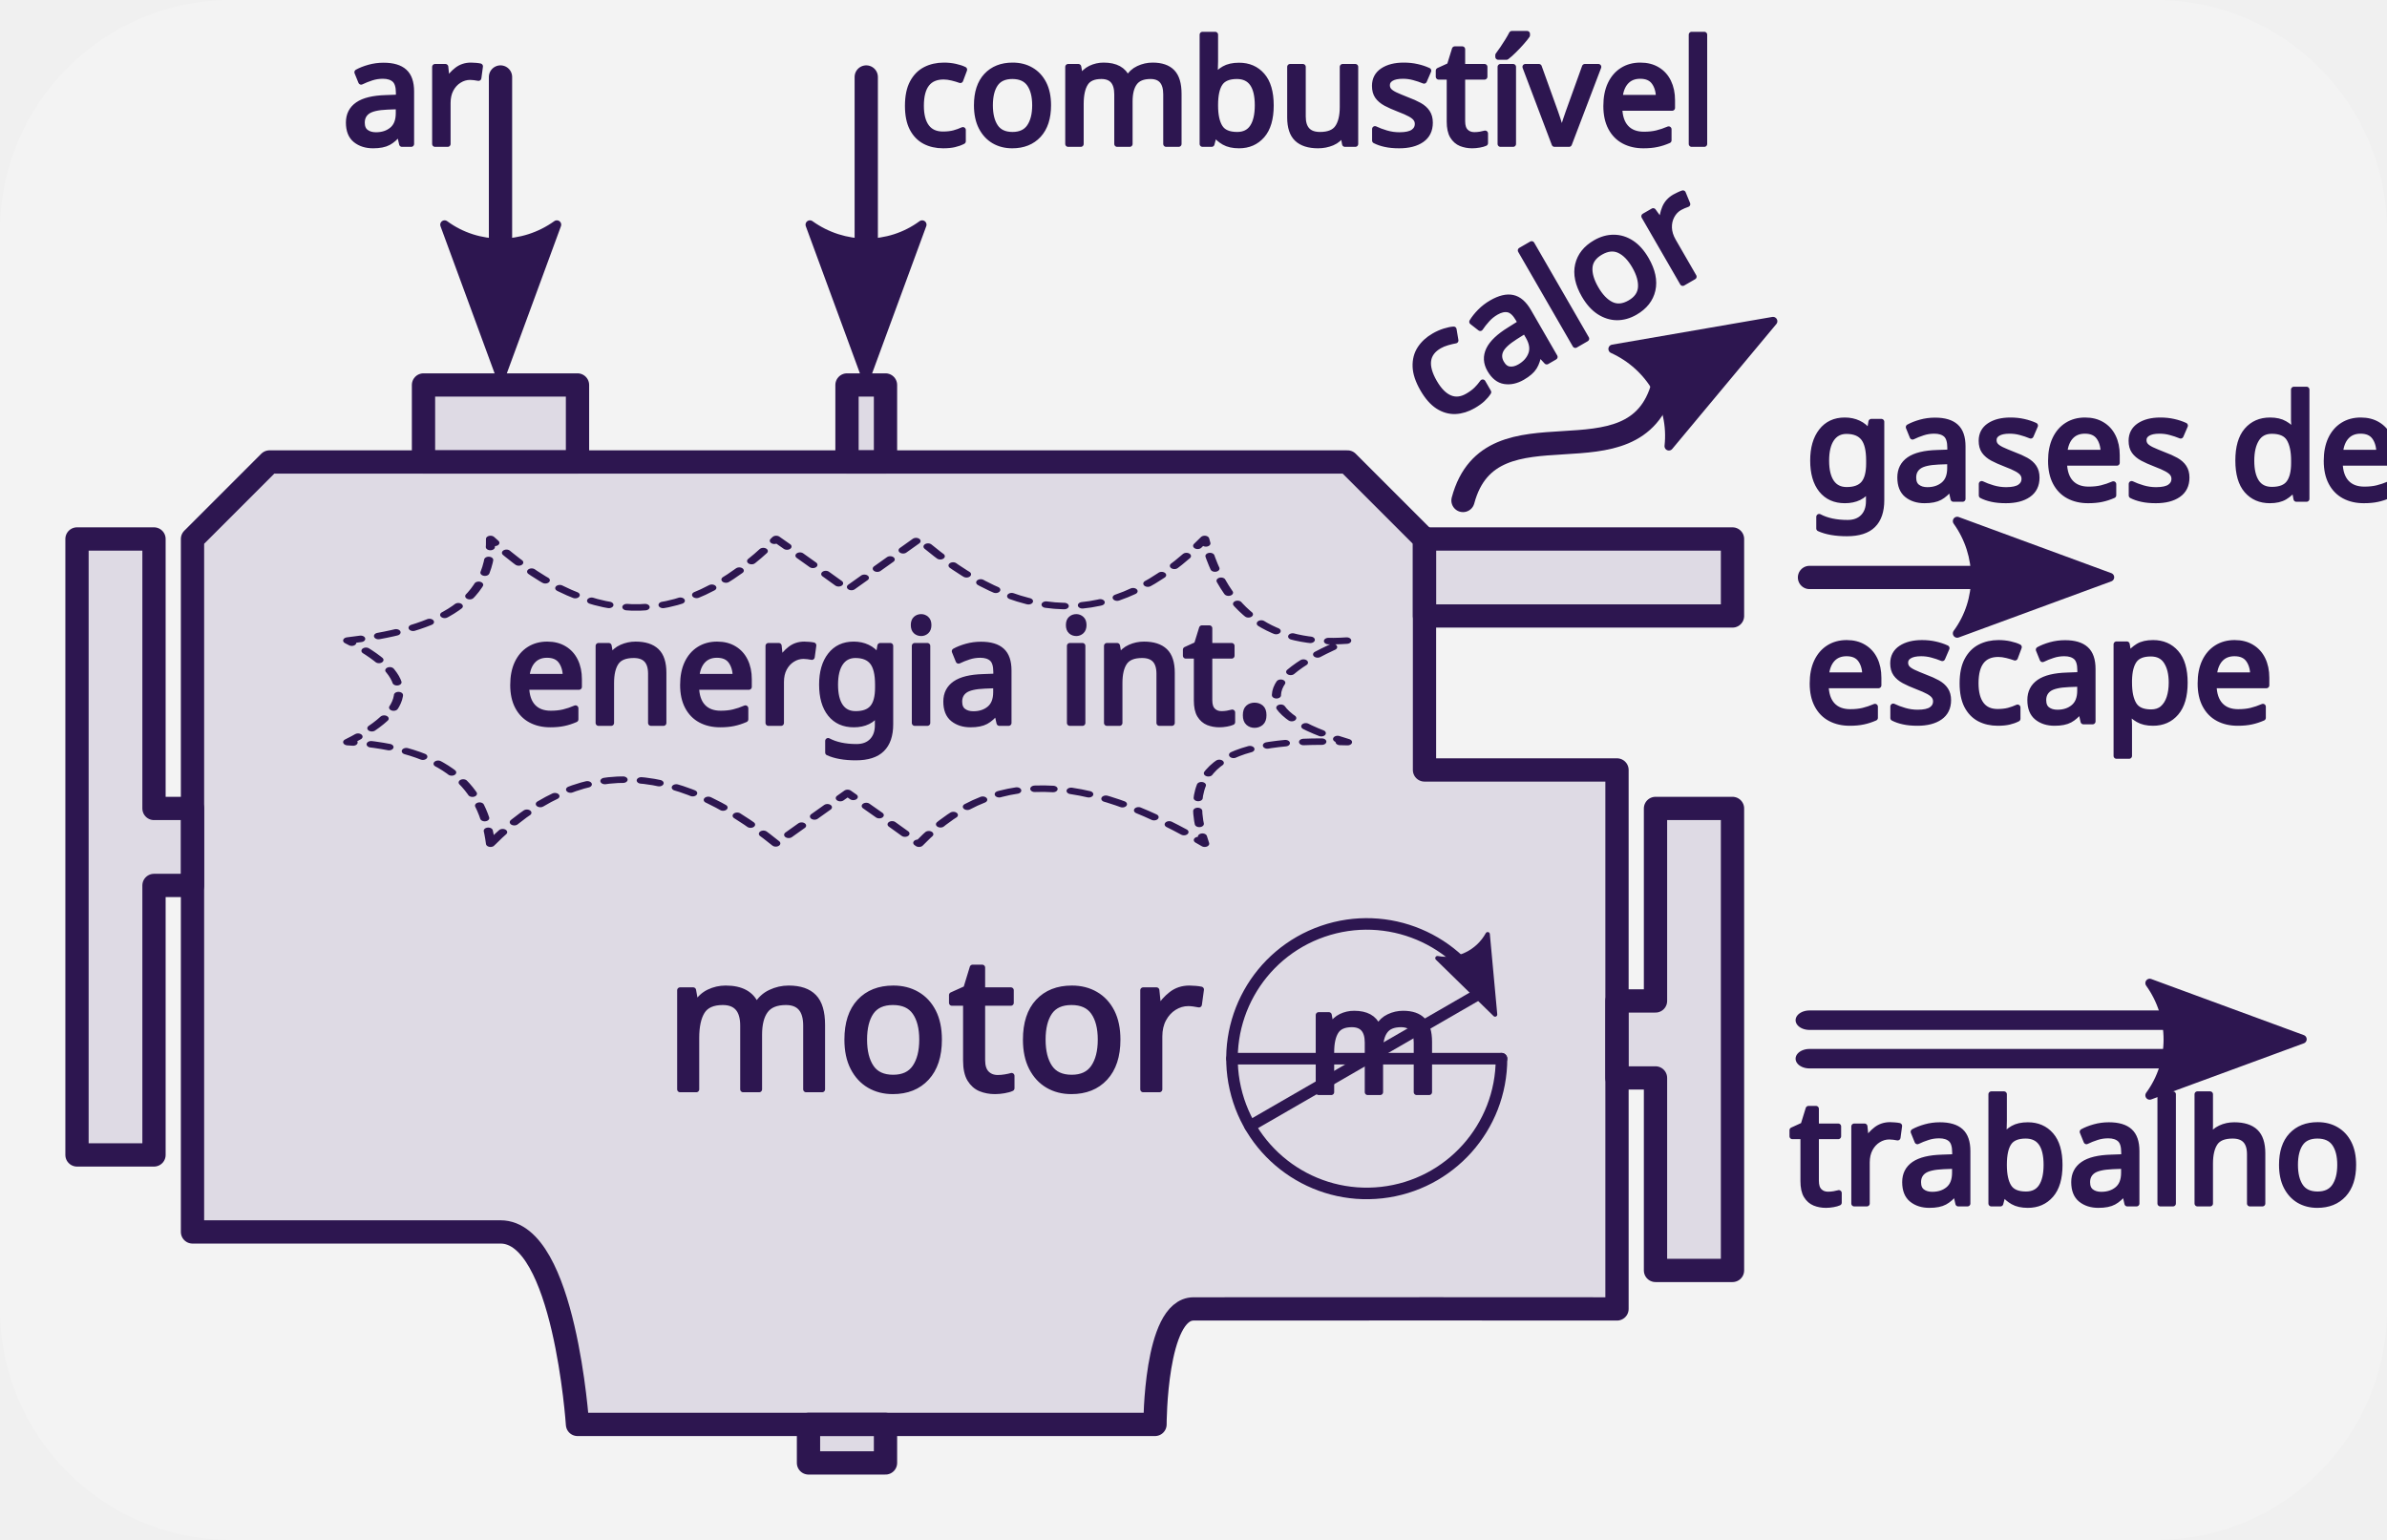
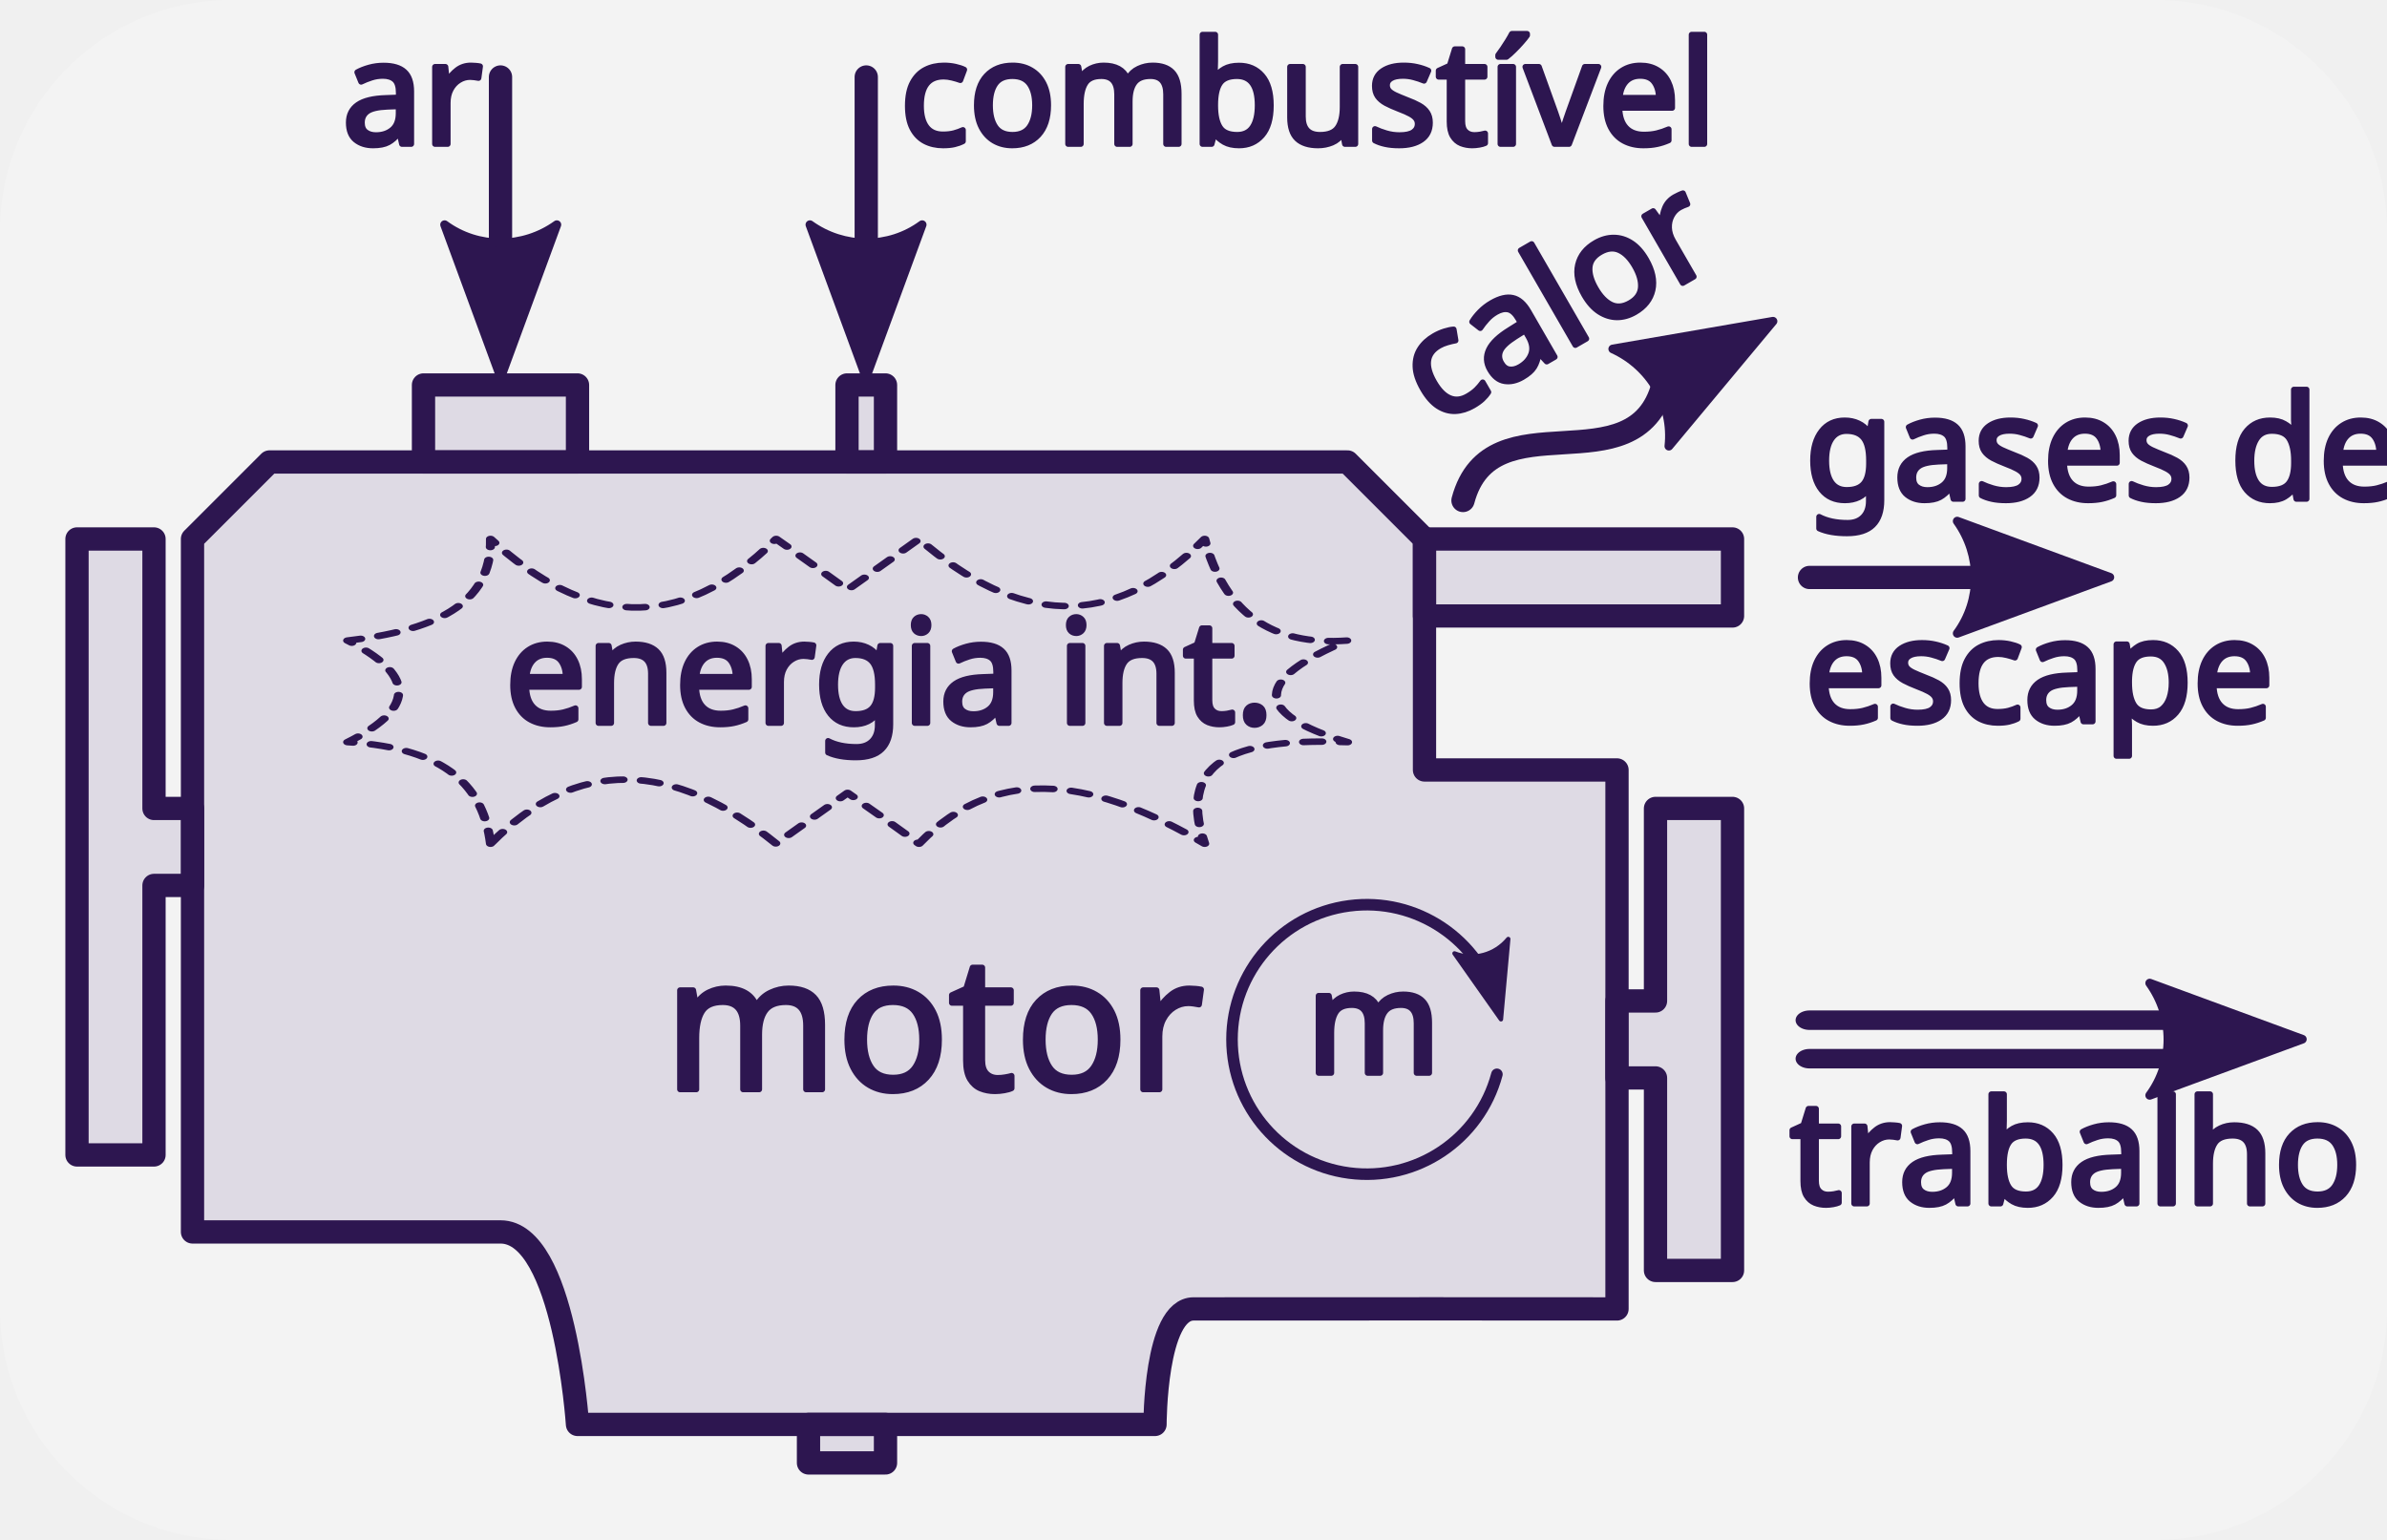
<svg xmlns="http://www.w3.org/2000/svg" width="620" height="400" viewBox="0 0 620 400" version="1.1" id="svg1097">
  <defs id="defs1091">
    <marker style="overflow:visible" id="marker9660" refX="0" refY="0" orient="auto">
      <path transform="scale(-0.6)" d="M 8.719,4.034 -2.207,0.016 8.719,-4.002 c -1.745,2.372 -1.735,5.617 -6e-7,8.035 z" style="fill:#2d1650;fill-opacity:1;fill-rule:evenodd;stroke:#2d1650;stroke-width:0.625;stroke-linejoin:round;stroke-opacity:1" id="path9658" />
    </marker>
    <marker style="overflow:visible;" id="marker9572" refX="0.0" refY="0.0" orient="auto">
      <path transform="scale(0.4) rotate(180) translate(10,0)" style="fill-rule:evenodd;stroke:#2d1650;stroke-width:1pt;stroke-opacity:1;fill:#2d1650;fill-opacity:1" d="M 0.0,0.0 L 5.0,-5.0 L -12.5,0.0 L 5.0,5.0 L 0.0,0.0 z " id="path9570" />
    </marker>
    <marker style="overflow:visible" id="marker9484" refX="0" refY="0" orient="auto">
      <path transform="scale(-0.6)" d="M 8.719,4.034 -2.207,0.016 8.719,-4.002 c -1.745,2.372 -1.735,5.617 -6e-7,8.035 z" style="fill:#2d1650;fill-opacity:1;fill-rule:evenodd;stroke:#2d1650;stroke-width:0.625;stroke-linejoin:round;stroke-opacity:1" id="path9482" />
    </marker>
    <marker style="overflow:visible" id="marker5978" refX="0" refY="0" orient="auto">
      <path transform="scale(-0.6)" d="M 8.719,4.034 -2.207,0.016 8.719,-4.002 c -1.745,2.372 -1.735,5.617 -6e-7,8.035 z" style="fill:#2d1650;fill-opacity:1;fill-rule:evenodd;stroke:#2d1650;stroke-width:0.625;stroke-linejoin:round;stroke-opacity:1" id="path5976" />
    </marker>
    <marker style="overflow:visible" id="marker5658" refX="0" refY="0" orient="auto">
      <path transform="scale(-0.6)" d="M 8.719,4.034 -2.207,0.016 8.719,-4.002 c -1.745,2.372 -1.735,5.617 -6e-7,8.035 z" style="fill:#2d1650;fill-opacity:1;fill-rule:evenodd;stroke:#2d1650;stroke-width:0.625;stroke-linejoin:round;stroke-opacity:1" id="path5656" />
    </marker>
    <marker style="overflow:visible" id="marker5547" refX="0" refY="0" orient="auto">
      <path transform="scale(-0.6)" d="M 8.719,4.034 -2.207,0.016 8.719,-4.002 c -1.745,2.372 -1.735,5.617 -6e-7,8.035 z" style="fill:#2d1650;fill-opacity:1;fill-rule:evenodd;stroke:#2d1650;stroke-width:0.625;stroke-linejoin:round;stroke-opacity:1" id="path5545" />
    </marker>
    <marker style="overflow:visible" id="marker5351" refX="0" refY="0" orient="auto">
      <path transform="scale(-0.6)" d="M 8.719,4.034 -2.207,0.016 8.719,-4.002 c -1.745,2.372 -1.735,5.617 -6e-7,8.035 z" style="fill:#2d1650;fill-opacity:1;fill-rule:evenodd;stroke:#2d1650;stroke-width:0.625;stroke-linejoin:round;stroke-opacity:1" id="path5349" />
    </marker>
    <marker style="overflow:visible" id="marker5159" refX="0" refY="0" orient="auto">
      <path transform="scale(-0.6)" d="M 8.719,4.034 -2.207,0.016 8.719,-4.002 c -1.745,2.372 -1.735,5.617 -6e-7,8.035 z" style="fill:#2d1650;fill-opacity:1;fill-rule:evenodd;stroke:#2d1650;stroke-width:0.625;stroke-linejoin:round;stroke-opacity:1" id="path5157" />
    </marker>
    <marker style="overflow:visible" id="marker4588" refX="0" refY="0" orient="auto">
      <path transform="scale(-0.6)" d="M 8.719,4.034 -2.207,0.016 8.719,-4.002 c -1.745,2.372 -1.735,5.617 -6e-7,8.035 z" style="fill:#2d1650;fill-opacity:1;fill-rule:evenodd;stroke:#2d1650;stroke-width:0.625;stroke-linejoin:round;stroke-opacity:1" id="path4586" />
    </marker>
    <marker style="overflow:visible" id="marker4470" refX="0" refY="0" orient="auto">
      <path transform="scale(-0.6)" d="M 8.719,4.034 -2.207,0.016 8.719,-4.002 c -1.745,2.372 -1.735,5.617 -6e-7,8.035 z" style="fill:#2d1650;fill-opacity:1;fill-rule:evenodd;stroke:#2d1650;stroke-width:0.625;stroke-linejoin:round;stroke-opacity:1" id="path4468" />
    </marker>
    <marker style="overflow:visible" id="Arrow1Send" refX="0" refY="0" orient="auto">
      <path transform="matrix(-0.2,0,0,-0.2,-1.2,0)" style="fill:#502d16;fill-opacity:1;fill-rule:evenodd;stroke:#502d16;stroke-width:1pt;stroke-opacity:1" d="M 0,0 5,-5 -12.5,0 5,5 Z" id="path4111" />
    </marker>
    <marker style="overflow:visible" id="Arrow2Mend" refX="0" refY="0" orient="auto">
      <path transform="scale(-0.6)" d="M 8.719,4.034 -2.207,0.016 8.719,-4.002 c -1.745,2.372 -1.735,5.617 -6e-7,8.035 z" style="fill:#502d16;fill-opacity:1;fill-rule:evenodd;stroke:#502d16;stroke-width:0.625;stroke-linejoin:round;stroke-opacity:1" id="path4123" />
    </marker>
    <marker style="overflow:visible" id="Arrow2Lend" refX="0" refY="0" orient="auto">
      <path transform="matrix(-1.1,0,0,-1.1,-1.1,0)" d="M 8.719,4.034 -2.207,0.016 8.719,-4.002 c -1.745,2.372 -1.735,5.617 -6e-7,8.035 z" style="fill:#d6d6c2;fill-opacity:0.5;fill-rule:evenodd;stroke:#502d16;stroke-width:0.625;stroke-linejoin:round;stroke-opacity:1" id="path4117" />
    </marker>
    <marker style="overflow:visible" id="Arrow1Mend" refX="0" refY="0" orient="auto">
      <path transform="matrix(-0.4,0,0,-0.4,-4,0)" style="fill:#d6d6c2;fill-opacity:0.5;fill-rule:evenodd;stroke:#502d16;stroke-width:1pt;stroke-opacity:1" d="M 0,0 5,-5 -12.5,0 5,5 Z" id="path4105" />
    </marker>
    <clipPath clipPathUnits="userSpaceOnUse" id="clipPath176">
      <path d="M 154.072,85.409 H 403.834 V 236.73 H 154.072 Z" id="path174" />
    </clipPath>
  </defs>
  <g id="layer1" transform="translate(0,-238.25)" style="display:none">
    <rect style="opacity:1;fill:none;fill-opacity:1;stroke:#00ffff;stroke-width:1.512;stroke-linecap:round;stroke-linejoin:round;stroke-miterlimit:4;stroke-dasharray:none;stroke-opacity:1" id="rect4660" width="10" height="40" x="100" y="220" transform="translate(170,58.24998)" />
    <rect style="opacity:1;fill:none;fill-opacity:1;stroke:#00ffff;stroke-width:1.512;stroke-linecap:round;stroke-linejoin:round;stroke-miterlimit:4;stroke-dasharray:none;stroke-opacity:1" id="rect4662" width="10" height="40" x="100" y="220" transform="translate(275,58.24998)" />
+     <path style="opacity:1;fill:none;fill-opacity:0.2;stroke:#000000;stroke-width:0.071;stroke-linecap:round;stroke-linejoin:round;stroke-miterlimit:4;stroke-dasharray:none;stroke-opacity:1" d="m 360,280 h 50" id="path9834" transform="matrix(1.352296,-0.3623466,-0.3623466,-1.352296,-64.17696,1031.396)" />
  </g>
  <g id="layer2">
    <rect style="opacity:1;fill:#ffffff;fill-opacity:0.2;stroke:none;stroke-width:2;stroke-linecap:round;stroke-linejoin:round" id="rect7771" width="620" height="400" x="0" y="0" ry="60" />
    <g id="g4574" transform="translate(-150,-20)" />
    <text xml:space="preserve" style="font-size:37.333px;font-family:'SBL BibLit';-inkscape-font-specification:'SBL BibLit';display:inline;fill:#2d1650;fill-opacity:1;stroke:#2d1650;stroke-width:1.512;stroke-linecap:round;stroke-linejoin:round;stroke-miterlimit:4;stroke-dasharray:none;stroke-opacity:1" x="70" y="60" id="text4528" transform="translate(18.88284,-22.60939)">
      <tspan id="tspan4526" x="70" y="60" style="font-size:37.333px;fill:#2d1650;fill-opacity:1;stroke:#2d1650;stroke-opacity:1">ar</tspan>
    </text>
    <path style="font-variation-settings:normal;display:inline;vector-effect:none;fill:none;fill-opacity:1;stroke:#2d1650;stroke-width:6.047;stroke-linecap:round;stroke-linejoin:round;stroke-miterlimit:4;stroke-dasharray:none;stroke-dashoffset:0;stroke-opacity:1;marker-end:url(#marker4470);stop-color:#000000" d="m 280,40 v 70" id="path4094" transform="translate(-150,-20)" />
    <text xml:space="preserve" style="font-size:37.333px;font-family:'SBL BibLit';-inkscape-font-specification:'SBL BibLit';display:inline;fill:#2d1650;fill-opacity:1;stroke:#2d1650;stroke-width:1.512;stroke-linecap:round;stroke-linejoin:round;stroke-miterlimit:4;stroke-dasharray:none;stroke-opacity:1" x="70" y="60" id="text4658" transform="translate(163.7604,-22.60939)">
      <tspan id="tspan4656" x="70" y="60" style="font-size:37.333px;fill:#2d1650;fill-opacity:1;stroke:#2d1650;stroke-opacity:1">combustível</tspan>
    </text>
    <path style="font-variation-settings:normal;display:inline;vector-effect:none;fill:none;fill-opacity:1;stroke:#2d1650;stroke-width:6.047;stroke-linecap:round;stroke-linejoin:round;stroke-miterlimit:4;stroke-dasharray:none;stroke-dashoffset:0;stroke-opacity:1;marker-end:url(#marker4588);stop-color:#000000" d="m 280,40 v 70" id="path4584" transform="matrix(-1,0,0,1,505,-20)" />
    <g id="g4916" transform="translate(-150,-20)">
      <g id="g4901">
        <path style="font-variation-settings:normal;vector-effect:none;fill:#cac2d6;fill-opacity:0.5;stroke:#2d1650;stroke-width:6.047;stroke-linecap:round;stroke-linejoin:round;stroke-miterlimit:4;stroke-dasharray:none;stroke-dashoffset:0;stroke-opacity:1;stop-color:#000000" d="m 260,140 v -20 h 40 v 20 z" id="path4090" />
        <path style="font-variation-settings:normal;vector-effect:none;fill:#cac2d6;fill-opacity:0.5;stroke:#2d1650;stroke-width:6.047;stroke-linecap:round;stroke-linejoin:round;stroke-miterlimit:4;stroke-dasharray:none;stroke-dashoffset:0;stroke-opacity:1;stop-color:#000000" d="m 370,140 v -20 h 10 v 20 z" id="path4092" />
        <path style="font-variation-settings:normal;vector-effect:none;fill:#cac2d6;fill-opacity:0.5;stroke:#2d1650;stroke-width:6.047;stroke-linecap:round;stroke-linejoin:round;stroke-miterlimit:4;stroke-dasharray:none;stroke-dashoffset:0;stroke-opacity:1;stop-color:#000000" d="m 200,160 v 180 h 80 c 16.667,0 20,50 20,50 h 150 c 0,0 4e-5,-29.972 10,-30 19.152,-0.054 110,0 110,0 V 220 H 520 V 160 L 500,140 H 220 Z" id="path4074" />
        <path style="font-variation-settings:normal;vector-effect:none;fill:#cac2d6;fill-opacity:0.5;stroke:#2d1650;stroke-width:6.047;stroke-linecap:round;stroke-linejoin:round;stroke-miterlimit:4;stroke-dasharray:none;stroke-dashoffset:0;stroke-opacity:1;stop-color:#000000" d="m 200,230 h -10 v -70 h -20 v 160 h 20 v -70 h 10 v -20" id="path4082" />
        <path style="font-variation-settings:normal;vector-effect:none;fill:#cac2d6;fill-opacity:0.5;stroke:#2d1650;stroke-width:6.047;stroke-linecap:round;stroke-linejoin:round;stroke-miterlimit:4;stroke-dasharray:none;stroke-dashoffset:0;stroke-opacity:1;stop-color:#000000" d="m 340,390 v 10 h 20 v -10 z" id="path4084" transform="translate(20)" />
        <path style="font-variation-settings:normal;vector-effect:none;fill:#cac2d6;fill-opacity:0.5;stroke:#2d1650;stroke-width:6.047;stroke-linecap:round;stroke-linejoin:round;stroke-miterlimit:4;stroke-dasharray:none;stroke-dashoffset:0;stroke-opacity:1;stop-color:#000000" d="m 520,290 h 10 v -50 h 20 v 120 h -20 v -50 h -10 z" id="path4088" transform="translate(50,-10)" />
        <path style="font-variation-settings:normal;vector-effect:none;fill:#cac2d6;fill-opacity:0.5;stroke:#2d1650;stroke-width:6.047;stroke-linecap:round;stroke-linejoin:round;stroke-miterlimit:4;stroke-dasharray:none;stroke-dashoffset:0;stroke-opacity:1;stop-color:#000000" d="m 530,240 h 20 v 80 h -20 z" id="path5529" transform="rotate(-90,495,215)" />
      </g>
      <text xml:space="preserve" style="font-size:48px;font-family:'SBL BibLit';-inkscape-font-specification:'SBL BibLit';fill:#2d1650;fill-opacity:1;stroke:#2d1650;stroke-width:1.512;stroke-linecap:round;stroke-linejoin:round;stroke-miterlimit:4;stroke-dasharray:none;stroke-opacity:1" x="300" y="260" id="text4564" transform="translate(22.5625,42.96094)">
        <tspan id="tspan4562" x="300" y="260">motor</tspan>
      </text>
      <g id="g4893">
        <path style="font-variation-settings:normal;opacity:1;vector-effect:none;fill:none;fill-opacity:0.5;stroke:#2d1650;stroke-width:1.279;stroke-linecap:round;stroke-linejoin:round;stroke-miterlimit:4;stroke-dasharray:2.557, 2.557;stroke-dashoffset:0;stroke-opacity:1;stop-color:#000000;stop-opacity:1" d="m 280,220 c -0.98,-10.845 -5.85,-18.832 -20,-20 10.257,-7.147 8.792,-13.745 0,-20 11.707,-1.903 20.213,-6.831 20,-20 12.973,16.723 26.253,19.201 40,0 5.216,5.108 6.377,6.363 10,10 l 10,-10 c 13.639,16.715 27.005,18.502 40,0 2.721,14.541 9.449,21.084 20,20 -12.917,7.552 -13.61,14.266 0,20 -14.227,-0.758 -24.284,2.58 -20,20 -14.692,-12.08 -28.538,-16.643 -40,0 -5.693,-5.75 -5.724,-5.815 -10,-10 l -10,10 c -14.574,-16.551 -27.948,-17.1 -40,0 z" id="path4839" transform="matrix(1.854927,0,0,1.319247,-241.9708,-51.07954)" />
        <text xml:space="preserve" style="font-size:37.333px;font-family:'SBL BibLit';-inkscape-font-specification:'SBL BibLit';display:inline;opacity:1;fill:#2d1650;fill-opacity:1;stroke:#2d1650;stroke-width:1.512;stroke-linecap:round;stroke-linejoin:round;stroke-miterlimit:4;stroke-dasharray:none;stroke-opacity:1" x="70" y="60" id="text4843" transform="translate(211.2333,147.7896)">
          <tspan id="tspan4841" x="70" y="60" style="font-size:37.333px;fill:#2d1650;fill-opacity:1;stroke:#2d1650;stroke-opacity:1">energia int.</tspan>
        </text>
      </g>
    </g>
    <g id="g5930">
      <text xml:space="preserve" style="font-size:37.333px;font-family:'SBL BibLit';-inkscape-font-specification:'SBL BibLit';display:inline;fill:#2d1650;fill-opacity:1;stroke:#2d1650;stroke-width:1.512;stroke-linecap:round;stroke-linejoin:round;stroke-miterlimit:4;stroke-dasharray:none;stroke-opacity:1" x="70" y="60" id="text5062" transform="translate(394.9629,252.6172)">
        <tspan id="tspan5060" x="70" y="60" style="font-size:37.333px;fill:#2d1650;fill-opacity:1;stroke:#2d1650;stroke-opacity:1">trabalho</tspan>
      </text>
      <g id="g5505" transform="translate(-20,-10)">
        <path style="font-variation-settings:normal;display:inline;vector-effect:none;fill:none;fill-opacity:1;stroke:#2d1650;stroke-width:6.047;stroke-linecap:round;stroke-linejoin:round;stroke-miterlimit:4;stroke-dasharray:none;stroke-dashoffset:0;stroke-opacity:1;marker-end:url(#marker5159);stop-color:#000000" d="m 280,90 v 20" id="path5155" transform="rotate(-90,530,30)" />
        <g id="g5451" transform="matrix(1.428572,0,0,1,-281.4287,-25)" style="stroke-width:0.837">
          <path style="font-variation-settings:normal;display:inline;vector-effect:none;fill:none;fill-opacity:1;stroke:#2d1650;stroke-width:5.059;stroke-linecap:round;stroke-linejoin:round;stroke-miterlimit:4;stroke-dasharray:none;stroke-dashoffset:0;stroke-opacity:1;stop-color:#000000" d="m 280,40 v 70" id="path5347" transform="rotate(-90,540,40)" />
          <path style="font-variation-settings:normal;display:inline;vector-effect:none;fill:none;fill-opacity:1;stroke:#2d1650;stroke-width:5.059;stroke-linecap:round;stroke-linejoin:round;stroke-miterlimit:4;stroke-dasharray:none;stroke-dashoffset:0;stroke-opacity:1;stop-color:#000000" d="m 280,40 v 70" id="path5447" transform="rotate(-90,545,45)" />
        </g>
      </g>
    </g>
    <g id="g5843" transform="rotate(-30,382.6795,289.282)">
      <text xml:space="preserve" style="font-size:37.333px;font-family:'SBL BibLit';-inkscape-font-specification:'SBL BibLit';display:inline;fill:#2d1650;fill-opacity:1;stroke:#2d1650;stroke-width:1.512;stroke-linecap:round;stroke-linejoin:round;stroke-miterlimit:4;stroke-dasharray:none;stroke-opacity:1" x="70" y="60" id="text5539" transform="translate(393.4258,69.61719)">
        <tspan id="tspan5537" x="70" y="60" style="font-size:37.333px;fill:#2d1650;fill-opacity:1;stroke:#2d1650;stroke-opacity:1">calor</tspan>
      </text>
      <g id="g5818">
        <path style="font-variation-settings:normal;display:inline;vector-effect:none;fill:none;fill-opacity:1;stroke:#2d1650;stroke-width:6.047;stroke-linecap:round;stroke-linejoin:round;stroke-miterlimit:4;stroke-dasharray:none;stroke-dashoffset:0;stroke-opacity:1;marker-end:url(#marker5547);stop-color:#000000" d="m 280,90 v 20" id="path5541" transform="rotate(-90,432.5,-2.5)" />
        <path style="font-variation-settings:normal;display:inline;vector-effect:none;fill:none;fill-opacity:1;stroke:#2d1650;stroke-width:6.047;stroke-linecap:round;stroke-linejoin:round;stroke-miterlimit:4;stroke-dasharray:none;stroke-dashoffset:0;stroke-opacity:1;stop-color:#000000" d="m 280,40 c 20,20 -20,40 0,60" id="path5654" transform="rotate(-90,425,5)" />
      </g>
    </g>
    <text xml:space="preserve" style="font-size:37.333px;font-family:'SBL BibLit';-inkscape-font-specification:'SBL BibLit';fill:#2d1650;fill-opacity:1;stroke:#2d1650;stroke-width:2;stroke-linecap:round;stroke-linejoin:round;stroke-miterlimit:4;stroke-dasharray:4, 4;stroke-dashoffset:0;stroke-opacity:1" x="590" y="130" id="text6088">
      <tspan id="tspan6086" x="590" y="130" />
    </text>
    <g id="g6196">
      <text xml:space="preserve" style="font-size:37.333px;font-family:'SBL BibLit';-inkscape-font-specification:'SBL BibLit';display:inline;fill:#2d1650;fill-opacity:1;stroke:#2d1650;stroke-width:1.512;stroke-linecap:round;stroke-linejoin:round;stroke-miterlimit:4;stroke-dasharray:none;stroke-opacity:1" x="70" y="60" id="text5970" transform="translate(398.7606,127.3906)">
        <tspan id="tspan5968" x="70" y="60" style="font-size:37.333px;fill:#2d1650;fill-opacity:1;stroke:#2d1650;stroke-opacity:1">escape</tspan>
      </text>
      <path style="font-variation-settings:normal;display:inline;vector-effect:none;fill:none;fill-opacity:1;stroke:#2d1650;stroke-width:6.047;stroke-linecap:round;stroke-linejoin:round;stroke-miterlimit:4;stroke-dasharray:none;stroke-dashoffset:0;stroke-opacity:1;marker-end:url(#marker5978);stop-color:#000000" d="m 280,40 v 70" id="path5972" transform="rotate(-90,430,0)" />
      <text xml:space="preserve" style="font-size:37.333px;font-family:'SBL BibLit';-inkscape-font-specification:'SBL BibLit';display:inline;fill:#2d1650;fill-opacity:1;stroke:#2d1650;stroke-width:1.512;stroke-linecap:round;stroke-linejoin:round;stroke-miterlimit:4;stroke-dasharray:none;stroke-opacity:1" x="70" y="60" id="text6175" transform="translate(398.888,69.58116)">
        <tspan id="tspan6173" x="70" y="60" style="font-size:37.333px;fill:#2d1650;fill-opacity:1;stroke:#2d1650;stroke-opacity:1">gases de</tspan>
      </text>
    </g>
-     <path style="opacity:1;fill:none;fill-opacity:0.2;stroke:#2d1650;stroke-width:3;stroke-linecap:round;stroke-linejoin:round;stroke-miterlimit:4;stroke-dasharray:none;stroke-opacity:1;marker-end:url(#marker9660)" id="path9474" d="m 390,275 a 35,35 0 0 1 -31.121,34.784 35,35 0 0 1 -38.019,-27.074 35,35 0 0 1 22.693,-40.786 35,35 0 0 1 43.05,18.033" />
    <text xml:space="preserve" style="font-size:37.333px;font-family:'SBL BibLit';-inkscape-font-specification:'SBL BibLit';opacity:1;fill:none;fill-opacity:0.2;stroke:#2d1650;stroke-width:3;stroke-linecap:round;stroke-linejoin:round;stroke-miterlimit:4;stroke-dasharray:none;stroke-opacity:1" x="340" y="280" id="text9766">
      <tspan id="tspan9764" x="340" y="280" />
    </text>
-     <text xml:space="preserve" style="font-size:37.333px;font-family:'SBL BibLit';-inkscape-font-specification:'SBL BibLit';display:inline;fill:#2d1650;fill-opacity:1;stroke:#2d1650;stroke-width:1.512;stroke-linecap:round;stroke-linejoin:round;stroke-miterlimit:4;stroke-dasharray:none;stroke-opacity:1" x="70" y="60" id="text9770" transform="translate(269.332,223.6862)">
-       <tspan id="tspan9768" x="70" y="60" style="font-size:37.333px;fill:#2d1650;fill-opacity:1;stroke:#2d1650;stroke-opacity:1">m</tspan>
-     </text>
-     <path style="opacity:1;fill:none;fill-opacity:0.2;stroke:#2d1650;stroke-width:2.143;stroke-linecap:round;stroke-linejoin:round;stroke-miterlimit:4;stroke-dasharray:none;stroke-opacity:1" d="m 360,280 h 50" id="path9814" transform="matrix(1.4,0,0,-1.4,-184,667)" />
-     <path style="opacity:1;fill:none;fill-opacity:0.2;stroke:#2d1650;stroke-width:2.143;stroke-linecap:round;stroke-linejoin:round;stroke-miterlimit:4;stroke-dasharray:none;stroke-opacity:1" d="m 360,280 h 50" id="path9834" transform="matrix(1.212436,-0.7,-0.7,-1.212436,84.21231,883.982)" />
+     <g id="g9911" transform="translate(0,-5)">
+       <text xml:space="preserve" style="font-size:37.333px;font-family:'SBL BibLit';-inkscape-font-specification:'SBL BibLit';display:inline;fill:#2d1650;fill-opacity:1;stroke:#2d1650;stroke-width:1.512;stroke-linecap:round;stroke-linejoin:round;stroke-miterlimit:4;stroke-dasharray:none;stroke-opacity:1" x="70" y="60" id="text9770" transform="translate(269.332,223.6862)">
+         <tspan id="tspan9768" x="70" y="60" style="font-size:37.333px;fill:#2d1650;fill-opacity:1;stroke:#2d1650;stroke-opacity:1">m</tspan>
+       </text>
+       <g id="g9880" transform="rotate(15,355,275)">
+         <path style="opacity:1;fill:none;fill-opacity:0.2;stroke:#2d1650;stroke-width:3;stroke-linecap:round;stroke-linejoin:round;stroke-miterlimit:4;stroke-dasharray:none;stroke-opacity:1;marker-end:url(#marker9660)" id="path9474" d="m 390,275 a 35,35 0 0 1 -30.432,34.701 35,35 0 0 1 -38.376,-25.643 35,35 0 0 1 20.415,-41.394 35,35 0 0 1 43.704,14.838" />
+       </g>
+     </g>
  </g>
</svg>
